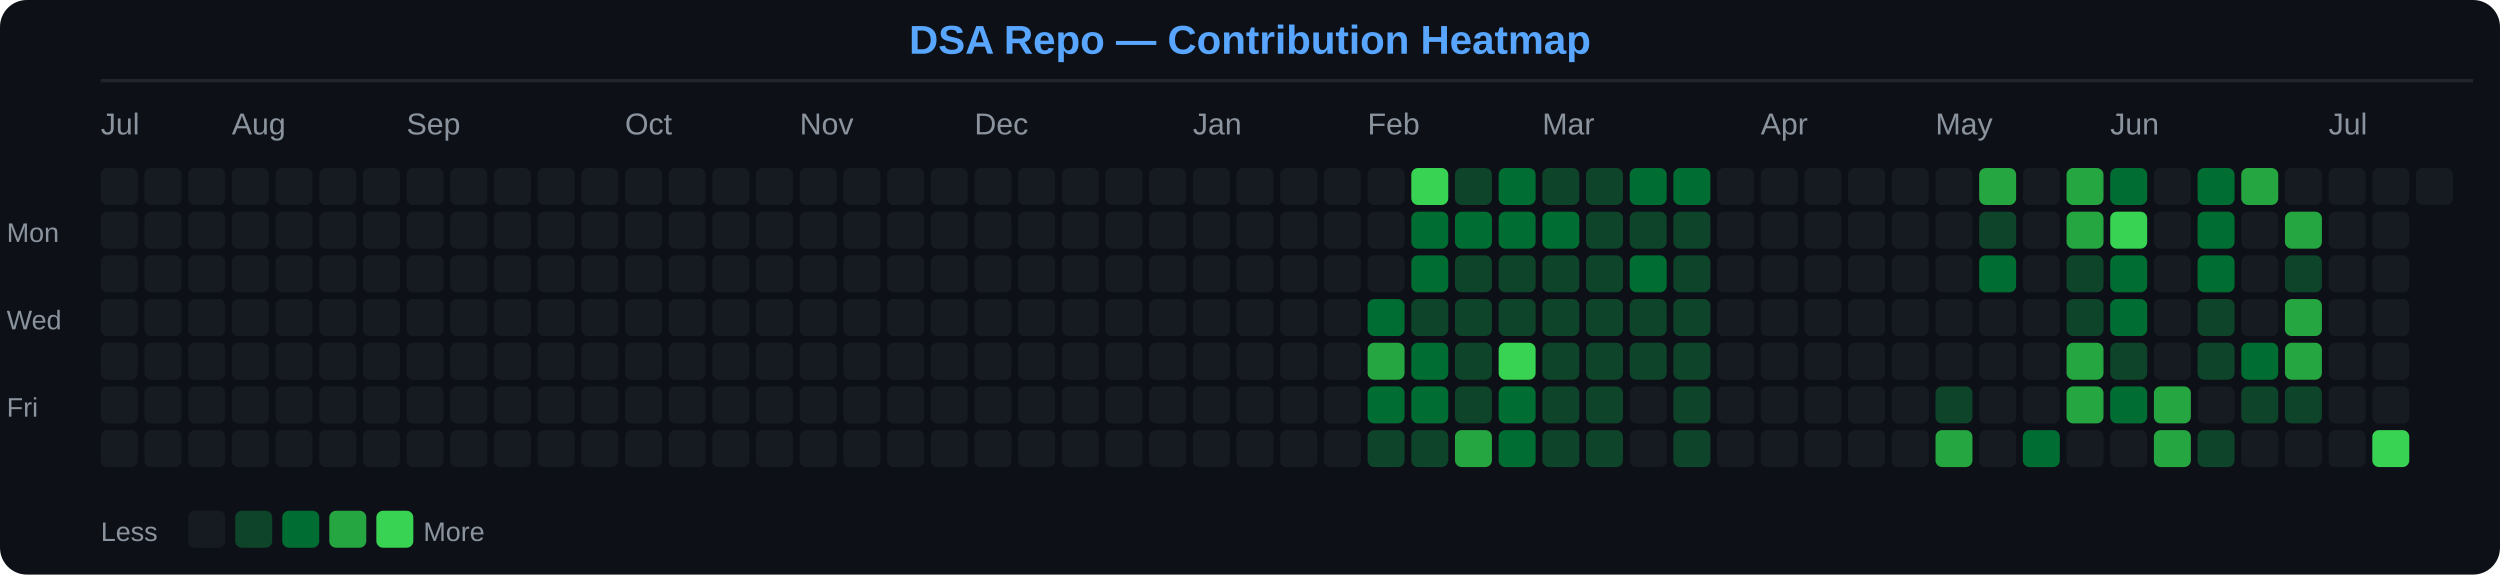
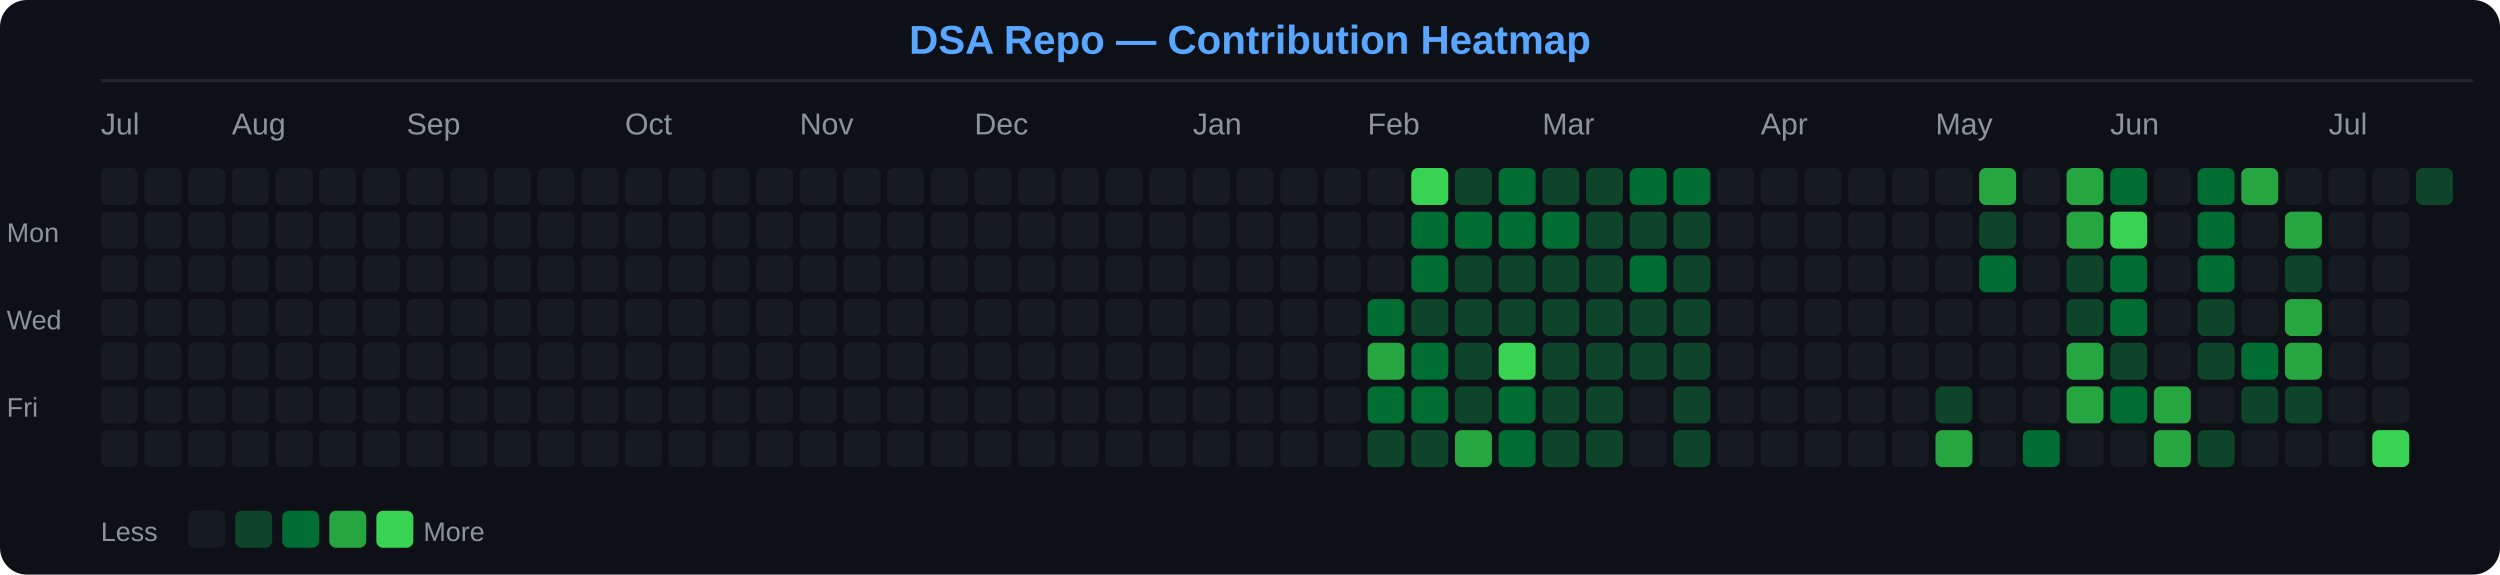
<svg xmlns="http://www.w3.org/2000/svg" width="744" height="171" viewBox="0 0 744 171">
  <rect width="744" height="171" fill="#0d1117" rx="8" />
  <text x="372" y="16" fill="#58a6ff" font-family="Arial,sans-serif" font-size="12" text-anchor="middle" font-weight="bold">DSA Repo — Contribution Heatmap</text>
  <line x1="30" y1="24" x2="736" y2="24" stroke="#21262d" stroke-width="1" />
  <text x="2" y="72" fill="#8b949e" font-family="Arial,sans-serif" font-size="8">Mon</text>
  <text x="2" y="98" fill="#8b949e" font-family="Arial,sans-serif" font-size="8">Wed</text>
  <text x="2" y="124" fill="#8b949e" font-family="Arial,sans-serif" font-size="8">Fri</text>
  <text x="30" y="40" fill="#8b949e" font-family="Arial,sans-serif" font-size="9">Jul</text>
  <rect x="30" y="50" width="11" height="11" rx="2" fill="#161b22" />
  <rect x="30" y="63" width="11" height="11" rx="2" fill="#161b22" />
  <rect x="30" y="76" width="11" height="11" rx="2" fill="#161b22" />
  <rect x="30" y="89" width="11" height="11" rx="2" fill="#161b22" />
  <rect x="30" y="102" width="11" height="11" rx="2" fill="#161b22" />
  <rect x="30" y="115" width="11" height="11" rx="2" fill="#161b22" />
  <rect x="30" y="128" width="11" height="11" rx="2" fill="#161b22" />
  <rect x="43" y="50" width="11" height="11" rx="2" fill="#161b22" />
  <rect x="43" y="63" width="11" height="11" rx="2" fill="#161b22" />
  <rect x="43" y="76" width="11" height="11" rx="2" fill="#161b22" />
  <rect x="43" y="89" width="11" height="11" rx="2" fill="#161b22" />
  <rect x="43" y="102" width="11" height="11" rx="2" fill="#161b22" />
  <rect x="43" y="115" width="11" height="11" rx="2" fill="#161b22" />
  <rect x="43" y="128" width="11" height="11" rx="2" fill="#161b22" />
  <rect x="56" y="50" width="11" height="11" rx="2" fill="#161b22" />
  <rect x="56" y="63" width="11" height="11" rx="2" fill="#161b22" />
  <rect x="56" y="76" width="11" height="11" rx="2" fill="#161b22" />
  <rect x="56" y="89" width="11" height="11" rx="2" fill="#161b22" />
  <rect x="56" y="102" width="11" height="11" rx="2" fill="#161b22" />
  <rect x="56" y="115" width="11" height="11" rx="2" fill="#161b22" />
  <rect x="56" y="128" width="11" height="11" rx="2" fill="#161b22" />
  <text x="69" y="40" fill="#8b949e" font-family="Arial,sans-serif" font-size="9">Aug</text>
  <rect x="69" y="50" width="11" height="11" rx="2" fill="#161b22" />
  <rect x="69" y="63" width="11" height="11" rx="2" fill="#161b22" />
  <rect x="69" y="76" width="11" height="11" rx="2" fill="#161b22" />
  <rect x="69" y="89" width="11" height="11" rx="2" fill="#161b22" />
  <rect x="69" y="102" width="11" height="11" rx="2" fill="#161b22" />
  <rect x="69" y="115" width="11" height="11" rx="2" fill="#161b22" />
  <rect x="69" y="128" width="11" height="11" rx="2" fill="#161b22" />
  <rect x="82" y="50" width="11" height="11" rx="2" fill="#161b22" />
  <rect x="82" y="63" width="11" height="11" rx="2" fill="#161b22" />
  <rect x="82" y="76" width="11" height="11" rx="2" fill="#161b22" />
  <rect x="82" y="89" width="11" height="11" rx="2" fill="#161b22" />
  <rect x="82" y="102" width="11" height="11" rx="2" fill="#161b22" />
  <rect x="82" y="115" width="11" height="11" rx="2" fill="#161b22" />
  <rect x="82" y="128" width="11" height="11" rx="2" fill="#161b22" />
  <rect x="95" y="50" width="11" height="11" rx="2" fill="#161b22" />
  <rect x="95" y="63" width="11" height="11" rx="2" fill="#161b22" />
  <rect x="95" y="76" width="11" height="11" rx="2" fill="#161b22" />
  <rect x="95" y="89" width="11" height="11" rx="2" fill="#161b22" />
  <rect x="95" y="102" width="11" height="11" rx="2" fill="#161b22" />
  <rect x="95" y="115" width="11" height="11" rx="2" fill="#161b22" />
  <rect x="95" y="128" width="11" height="11" rx="2" fill="#161b22" />
  <rect x="108" y="50" width="11" height="11" rx="2" fill="#161b22" />
  <rect x="108" y="63" width="11" height="11" rx="2" fill="#161b22" />
  <rect x="108" y="76" width="11" height="11" rx="2" fill="#161b22" />
  <rect x="108" y="89" width="11" height="11" rx="2" fill="#161b22" />
  <rect x="108" y="102" width="11" height="11" rx="2" fill="#161b22" />
  <rect x="108" y="115" width="11" height="11" rx="2" fill="#161b22" />
  <rect x="108" y="128" width="11" height="11" rx="2" fill="#161b22" />
  <text x="121" y="40" fill="#8b949e" font-family="Arial,sans-serif" font-size="9">Sep</text>
  <rect x="121" y="50" width="11" height="11" rx="2" fill="#161b22" />
  <rect x="121" y="63" width="11" height="11" rx="2" fill="#161b22" />
  <rect x="121" y="76" width="11" height="11" rx="2" fill="#161b22" />
  <rect x="121" y="89" width="11" height="11" rx="2" fill="#161b22" />
  <rect x="121" y="102" width="11" height="11" rx="2" fill="#161b22" />
  <rect x="121" y="115" width="11" height="11" rx="2" fill="#161b22" />
  <rect x="121" y="128" width="11" height="11" rx="2" fill="#161b22" />
  <rect x="134" y="50" width="11" height="11" rx="2" fill="#161b22" />
  <rect x="134" y="63" width="11" height="11" rx="2" fill="#161b22" />
  <rect x="134" y="76" width="11" height="11" rx="2" fill="#161b22" />
  <rect x="134" y="89" width="11" height="11" rx="2" fill="#161b22" />
  <rect x="134" y="102" width="11" height="11" rx="2" fill="#161b22" />
  <rect x="134" y="115" width="11" height="11" rx="2" fill="#161b22" />
  <rect x="134" y="128" width="11" height="11" rx="2" fill="#161b22" />
  <rect x="147" y="50" width="11" height="11" rx="2" fill="#161b22" />
  <rect x="147" y="63" width="11" height="11" rx="2" fill="#161b22" />
  <rect x="147" y="76" width="11" height="11" rx="2" fill="#161b22" />
  <rect x="147" y="89" width="11" height="11" rx="2" fill="#161b22" />
  <rect x="147" y="102" width="11" height="11" rx="2" fill="#161b22" />
  <rect x="147" y="115" width="11" height="11" rx="2" fill="#161b22" />
  <rect x="147" y="128" width="11" height="11" rx="2" fill="#161b22" />
  <rect x="160" y="50" width="11" height="11" rx="2" fill="#161b22" />
  <rect x="160" y="63" width="11" height="11" rx="2" fill="#161b22" />
  <rect x="160" y="76" width="11" height="11" rx="2" fill="#161b22" />
  <rect x="160" y="89" width="11" height="11" rx="2" fill="#161b22" />
  <rect x="160" y="102" width="11" height="11" rx="2" fill="#161b22" />
  <rect x="160" y="115" width="11" height="11" rx="2" fill="#161b22" />
  <rect x="160" y="128" width="11" height="11" rx="2" fill="#161b22" />
  <rect x="173" y="50" width="11" height="11" rx="2" fill="#161b22" />
  <rect x="173" y="63" width="11" height="11" rx="2" fill="#161b22" />
  <rect x="173" y="76" width="11" height="11" rx="2" fill="#161b22" />
  <rect x="173" y="89" width="11" height="11" rx="2" fill="#161b22" />
  <rect x="173" y="102" width="11" height="11" rx="2" fill="#161b22" />
  <rect x="173" y="115" width="11" height="11" rx="2" fill="#161b22" />
  <rect x="173" y="128" width="11" height="11" rx="2" fill="#161b22" />
  <text x="186" y="40" fill="#8b949e" font-family="Arial,sans-serif" font-size="9">Oct</text>
  <rect x="186" y="50" width="11" height="11" rx="2" fill="#161b22" />
  <rect x="186" y="63" width="11" height="11" rx="2" fill="#161b22" />
  <rect x="186" y="76" width="11" height="11" rx="2" fill="#161b22" />
  <rect x="186" y="89" width="11" height="11" rx="2" fill="#161b22" />
  <rect x="186" y="102" width="11" height="11" rx="2" fill="#161b22" />
  <rect x="186" y="115" width="11" height="11" rx="2" fill="#161b22" />
  <rect x="186" y="128" width="11" height="11" rx="2" fill="#161b22" />
  <rect x="199" y="50" width="11" height="11" rx="2" fill="#161b22" />
  <rect x="199" y="63" width="11" height="11" rx="2" fill="#161b22" />
  <rect x="199" y="76" width="11" height="11" rx="2" fill="#161b22" />
  <rect x="199" y="89" width="11" height="11" rx="2" fill="#161b22" />
  <rect x="199" y="102" width="11" height="11" rx="2" fill="#161b22" />
  <rect x="199" y="115" width="11" height="11" rx="2" fill="#161b22" />
  <rect x="199" y="128" width="11" height="11" rx="2" fill="#161b22" />
  <rect x="212" y="50" width="11" height="11" rx="2" fill="#161b22" />
  <rect x="212" y="63" width="11" height="11" rx="2" fill="#161b22" />
  <rect x="212" y="76" width="11" height="11" rx="2" fill="#161b22" />
  <rect x="212" y="89" width="11" height="11" rx="2" fill="#161b22" />
  <rect x="212" y="102" width="11" height="11" rx="2" fill="#161b22" />
  <rect x="212" y="115" width="11" height="11" rx="2" fill="#161b22" />
  <rect x="212" y="128" width="11" height="11" rx="2" fill="#161b22" />
  <rect x="225" y="50" width="11" height="11" rx="2" fill="#161b22" />
  <rect x="225" y="63" width="11" height="11" rx="2" fill="#161b22" />
  <rect x="225" y="76" width="11" height="11" rx="2" fill="#161b22" />
  <rect x="225" y="89" width="11" height="11" rx="2" fill="#161b22" />
  <rect x="225" y="102" width="11" height="11" rx="2" fill="#161b22" />
  <rect x="225" y="115" width="11" height="11" rx="2" fill="#161b22" />
  <rect x="225" y="128" width="11" height="11" rx="2" fill="#161b22" />
  <text x="238" y="40" fill="#8b949e" font-family="Arial,sans-serif" font-size="9">Nov</text>
  <rect x="238" y="50" width="11" height="11" rx="2" fill="#161b22" />
  <rect x="238" y="63" width="11" height="11" rx="2" fill="#161b22" />
  <rect x="238" y="76" width="11" height="11" rx="2" fill="#161b22" />
  <rect x="238" y="89" width="11" height="11" rx="2" fill="#161b22" />
  <rect x="238" y="102" width="11" height="11" rx="2" fill="#161b22" />
  <rect x="238" y="115" width="11" height="11" rx="2" fill="#161b22" />
  <rect x="238" y="128" width="11" height="11" rx="2" fill="#161b22" />
  <rect x="251" y="50" width="11" height="11" rx="2" fill="#161b22" />
  <rect x="251" y="63" width="11" height="11" rx="2" fill="#161b22" />
  <rect x="251" y="76" width="11" height="11" rx="2" fill="#161b22" />
  <rect x="251" y="89" width="11" height="11" rx="2" fill="#161b22" />
  <rect x="251" y="102" width="11" height="11" rx="2" fill="#161b22" />
  <rect x="251" y="115" width="11" height="11" rx="2" fill="#161b22" />
  <rect x="251" y="128" width="11" height="11" rx="2" fill="#161b22" />
  <rect x="264" y="50" width="11" height="11" rx="2" fill="#161b22" />
  <rect x="264" y="63" width="11" height="11" rx="2" fill="#161b22" />
  <rect x="264" y="76" width="11" height="11" rx="2" fill="#161b22" />
  <rect x="264" y="89" width="11" height="11" rx="2" fill="#161b22" />
  <rect x="264" y="102" width="11" height="11" rx="2" fill="#161b22" />
  <rect x="264" y="115" width="11" height="11" rx="2" fill="#161b22" />
  <rect x="264" y="128" width="11" height="11" rx="2" fill="#161b22" />
  <rect x="277" y="50" width="11" height="11" rx="2" fill="#161b22" />
  <rect x="277" y="63" width="11" height="11" rx="2" fill="#161b22" />
  <rect x="277" y="76" width="11" height="11" rx="2" fill="#161b22" />
  <rect x="277" y="89" width="11" height="11" rx="2" fill="#161b22" />
  <rect x="277" y="102" width="11" height="11" rx="2" fill="#161b22" />
  <rect x="277" y="115" width="11" height="11" rx="2" fill="#161b22" />
  <rect x="277" y="128" width="11" height="11" rx="2" fill="#161b22" />
  <text x="290" y="40" fill="#8b949e" font-family="Arial,sans-serif" font-size="9">Dec</text>
  <rect x="290" y="50" width="11" height="11" rx="2" fill="#161b22" />
  <rect x="290" y="63" width="11" height="11" rx="2" fill="#161b22" />
  <rect x="290" y="76" width="11" height="11" rx="2" fill="#161b22" />
  <rect x="290" y="89" width="11" height="11" rx="2" fill="#161b22" />
  <rect x="290" y="102" width="11" height="11" rx="2" fill="#161b22" />
  <rect x="290" y="115" width="11" height="11" rx="2" fill="#161b22" />
  <rect x="290" y="128" width="11" height="11" rx="2" fill="#161b22" />
  <rect x="303" y="50" width="11" height="11" rx="2" fill="#161b22" />
  <rect x="303" y="63" width="11" height="11" rx="2" fill="#161b22" />
  <rect x="303" y="76" width="11" height="11" rx="2" fill="#161b22" />
  <rect x="303" y="89" width="11" height="11" rx="2" fill="#161b22" />
  <rect x="303" y="102" width="11" height="11" rx="2" fill="#161b22" />
  <rect x="303" y="115" width="11" height="11" rx="2" fill="#161b22" />
  <rect x="303" y="128" width="11" height="11" rx="2" fill="#161b22" />
  <rect x="316" y="50" width="11" height="11" rx="2" fill="#161b22" />
  <rect x="316" y="63" width="11" height="11" rx="2" fill="#161b22" />
  <rect x="316" y="76" width="11" height="11" rx="2" fill="#161b22" />
  <rect x="316" y="89" width="11" height="11" rx="2" fill="#161b22" />
  <rect x="316" y="102" width="11" height="11" rx="2" fill="#161b22" />
  <rect x="316" y="115" width="11" height="11" rx="2" fill="#161b22" />
  <rect x="316" y="128" width="11" height="11" rx="2" fill="#161b22" />
  <rect x="329" y="50" width="11" height="11" rx="2" fill="#161b22" />
  <rect x="329" y="63" width="11" height="11" rx="2" fill="#161b22" />
  <rect x="329" y="76" width="11" height="11" rx="2" fill="#161b22" />
  <rect x="329" y="89" width="11" height="11" rx="2" fill="#161b22" />
  <rect x="329" y="102" width="11" height="11" rx="2" fill="#161b22" />
  <rect x="329" y="115" width="11" height="11" rx="2" fill="#161b22" />
  <rect x="329" y="128" width="11" height="11" rx="2" fill="#161b22" />
  <rect x="342" y="50" width="11" height="11" rx="2" fill="#161b22" />
  <rect x="342" y="63" width="11" height="11" rx="2" fill="#161b22" />
  <rect x="342" y="76" width="11" height="11" rx="2" fill="#161b22" />
  <rect x="342" y="89" width="11" height="11" rx="2" fill="#161b22" />
  <rect x="342" y="102" width="11" height="11" rx="2" fill="#161b22" />
  <rect x="342" y="115" width="11" height="11" rx="2" fill="#161b22" />
  <rect x="342" y="128" width="11" height="11" rx="2" fill="#161b22" />
  <text x="355" y="40" fill="#8b949e" font-family="Arial,sans-serif" font-size="9">Jan</text>
  <rect x="355" y="50" width="11" height="11" rx="2" fill="#161b22" />
  <rect x="355" y="63" width="11" height="11" rx="2" fill="#161b22" />
  <rect x="355" y="76" width="11" height="11" rx="2" fill="#161b22" />
  <rect x="355" y="89" width="11" height="11" rx="2" fill="#161b22" />
  <rect x="355" y="102" width="11" height="11" rx="2" fill="#161b22" />
  <rect x="355" y="115" width="11" height="11" rx="2" fill="#161b22" />
  <rect x="355" y="128" width="11" height="11" rx="2" fill="#161b22" />
  <rect x="368" y="50" width="11" height="11" rx="2" fill="#161b22" />
  <rect x="368" y="63" width="11" height="11" rx="2" fill="#161b22" />
  <rect x="368" y="76" width="11" height="11" rx="2" fill="#161b22" />
  <rect x="368" y="89" width="11" height="11" rx="2" fill="#161b22" />
  <rect x="368" y="102" width="11" height="11" rx="2" fill="#161b22" />
  <rect x="368" y="115" width="11" height="11" rx="2" fill="#161b22" />
  <rect x="368" y="128" width="11" height="11" rx="2" fill="#161b22" />
  <rect x="381" y="50" width="11" height="11" rx="2" fill="#161b22" />
  <rect x="381" y="63" width="11" height="11" rx="2" fill="#161b22" />
  <rect x="381" y="76" width="11" height="11" rx="2" fill="#161b22" />
  <rect x="381" y="89" width="11" height="11" rx="2" fill="#161b22" />
  <rect x="381" y="102" width="11" height="11" rx="2" fill="#161b22" />
  <rect x="381" y="115" width="11" height="11" rx="2" fill="#161b22" />
  <rect x="381" y="128" width="11" height="11" rx="2" fill="#161b22" />
  <rect x="394" y="50" width="11" height="11" rx="2" fill="#161b22" />
  <rect x="394" y="63" width="11" height="11" rx="2" fill="#161b22" />
  <rect x="394" y="76" width="11" height="11" rx="2" fill="#161b22" />
  <rect x="394" y="89" width="11" height="11" rx="2" fill="#161b22" />
  <rect x="394" y="102" width="11" height="11" rx="2" fill="#161b22" />
  <rect x="394" y="115" width="11" height="11" rx="2" fill="#161b22" />
  <rect x="394" y="128" width="11" height="11" rx="2" fill="#161b22" />
  <text x="407" y="40" fill="#8b949e" font-family="Arial,sans-serif" font-size="9">Feb</text>
  <rect x="407" y="50" width="11" height="11" rx="2" fill="#161b22" />
  <rect x="407" y="63" width="11" height="11" rx="2" fill="#161b22" />
  <rect x="407" y="76" width="11" height="11" rx="2" fill="#161b22" />
  <rect x="407" y="89" width="11" height="11" rx="2" fill="#006d32" />
  <rect x="407" y="102" width="11" height="11" rx="2" fill="#26a641" />
  <rect x="407" y="115" width="11" height="11" rx="2" fill="#006d32" />
  <rect x="407" y="128" width="11" height="11" rx="2" fill="#0e4429" />
  <rect x="420" y="50" width="11" height="11" rx="2" fill="#39d353" />
  <rect x="420" y="63" width="11" height="11" rx="2" fill="#006d32" />
  <rect x="420" y="76" width="11" height="11" rx="2" fill="#006d32" />
  <rect x="420" y="89" width="11" height="11" rx="2" fill="#0e4429" />
  <rect x="420" y="102" width="11" height="11" rx="2" fill="#006d32" />
  <rect x="420" y="115" width="11" height="11" rx="2" fill="#006d32" />
  <rect x="420" y="128" width="11" height="11" rx="2" fill="#0e4429" />
  <rect x="433" y="50" width="11" height="11" rx="2" fill="#0e4429" />
  <rect x="433" y="63" width="11" height="11" rx="2" fill="#006d32" />
  <rect x="433" y="76" width="11" height="11" rx="2" fill="#0e4429" />
  <rect x="433" y="89" width="11" height="11" rx="2" fill="#0e4429" />
  <rect x="433" y="102" width="11" height="11" rx="2" fill="#0e4429" />
  <rect x="433" y="115" width="11" height="11" rx="2" fill="#0e4429" />
  <rect x="433" y="128" width="11" height="11" rx="2" fill="#26a641" />
  <rect x="446" y="50" width="11" height="11" rx="2" fill="#006d32" />
  <rect x="446" y="63" width="11" height="11" rx="2" fill="#006d32" />
  <rect x="446" y="76" width="11" height="11" rx="2" fill="#0e4429" />
  <rect x="446" y="89" width="11" height="11" rx="2" fill="#0e4429" />
  <rect x="446" y="102" width="11" height="11" rx="2" fill="#39d353" />
  <rect x="446" y="115" width="11" height="11" rx="2" fill="#006d32" />
  <rect x="446" y="128" width="11" height="11" rx="2" fill="#006d32" />
  <text x="459" y="40" fill="#8b949e" font-family="Arial,sans-serif" font-size="9">Mar</text>
  <rect x="459" y="50" width="11" height="11" rx="2" fill="#0e4429" />
  <rect x="459" y="63" width="11" height="11" rx="2" fill="#006d32" />
  <rect x="459" y="76" width="11" height="11" rx="2" fill="#0e4429" />
  <rect x="459" y="89" width="11" height="11" rx="2" fill="#0e4429" />
  <rect x="459" y="102" width="11" height="11" rx="2" fill="#0e4429" />
  <rect x="459" y="115" width="11" height="11" rx="2" fill="#0e4429" />
  <rect x="459" y="128" width="11" height="11" rx="2" fill="#0e4429" />
  <rect x="472" y="50" width="11" height="11" rx="2" fill="#0e4429" />
  <rect x="472" y="63" width="11" height="11" rx="2" fill="#0e4429" />
  <rect x="472" y="76" width="11" height="11" rx="2" fill="#0e4429" />
  <rect x="472" y="89" width="11" height="11" rx="2" fill="#0e4429" />
  <rect x="472" y="102" width="11" height="11" rx="2" fill="#0e4429" />
  <rect x="472" y="115" width="11" height="11" rx="2" fill="#0e4429" />
  <rect x="472" y="128" width="11" height="11" rx="2" fill="#0e4429" />
  <rect x="485" y="50" width="11" height="11" rx="2" fill="#006d32" />
  <rect x="485" y="63" width="11" height="11" rx="2" fill="#0e4429" />
  <rect x="485" y="76" width="11" height="11" rx="2" fill="#006d32" />
  <rect x="485" y="89" width="11" height="11" rx="2" fill="#0e4429" />
  <rect x="485" y="102" width="11" height="11" rx="2" fill="#0e4429" />
  <rect x="485" y="115" width="11" height="11" rx="2" fill="#161b22" />
  <rect x="485" y="128" width="11" height="11" rx="2" fill="#161b22" />
  <rect x="498" y="50" width="11" height="11" rx="2" fill="#006d32" />
  <rect x="498" y="63" width="11" height="11" rx="2" fill="#0e4429" />
  <rect x="498" y="76" width="11" height="11" rx="2" fill="#0e4429" />
  <rect x="498" y="89" width="11" height="11" rx="2" fill="#0e4429" />
  <rect x="498" y="102" width="11" height="11" rx="2" fill="#0e4429" />
  <rect x="498" y="115" width="11" height="11" rx="2" fill="#0e4429" />
  <rect x="498" y="128" width="11" height="11" rx="2" fill="#0e4429" />
  <rect x="511" y="50" width="11" height="11" rx="2" fill="#161b22" />
  <rect x="511" y="63" width="11" height="11" rx="2" fill="#161b22" />
  <rect x="511" y="76" width="11" height="11" rx="2" fill="#161b22" />
  <rect x="511" y="89" width="11" height="11" rx="2" fill="#161b22" />
  <rect x="511" y="102" width="11" height="11" rx="2" fill="#161b22" />
  <rect x="511" y="115" width="11" height="11" rx="2" fill="#161b22" />
  <rect x="511" y="128" width="11" height="11" rx="2" fill="#161b22" />
  <text x="524" y="40" fill="#8b949e" font-family="Arial,sans-serif" font-size="9">Apr</text>
  <rect x="524" y="50" width="11" height="11" rx="2" fill="#161b22" />
  <rect x="524" y="63" width="11" height="11" rx="2" fill="#161b22" />
  <rect x="524" y="76" width="11" height="11" rx="2" fill="#161b22" />
  <rect x="524" y="89" width="11" height="11" rx="2" fill="#161b22" />
  <rect x="524" y="102" width="11" height="11" rx="2" fill="#161b22" />
  <rect x="524" y="115" width="11" height="11" rx="2" fill="#161b22" />
  <rect x="524" y="128" width="11" height="11" rx="2" fill="#161b22" />
  <rect x="537" y="50" width="11" height="11" rx="2" fill="#161b22" />
  <rect x="537" y="63" width="11" height="11" rx="2" fill="#161b22" />
  <rect x="537" y="76" width="11" height="11" rx="2" fill="#161b22" />
  <rect x="537" y="89" width="11" height="11" rx="2" fill="#161b22" />
  <rect x="537" y="102" width="11" height="11" rx="2" fill="#161b22" />
  <rect x="537" y="115" width="11" height="11" rx="2" fill="#161b22" />
  <rect x="537" y="128" width="11" height="11" rx="2" fill="#161b22" />
  <rect x="550" y="50" width="11" height="11" rx="2" fill="#161b22" />
  <rect x="550" y="63" width="11" height="11" rx="2" fill="#161b22" />
  <rect x="550" y="76" width="11" height="11" rx="2" fill="#161b22" />
  <rect x="550" y="89" width="11" height="11" rx="2" fill="#161b22" />
  <rect x="550" y="102" width="11" height="11" rx="2" fill="#161b22" />
  <rect x="550" y="115" width="11" height="11" rx="2" fill="#161b22" />
  <rect x="550" y="128" width="11" height="11" rx="2" fill="#161b22" />
  <rect x="563" y="50" width="11" height="11" rx="2" fill="#161b22" />
  <rect x="563" y="63" width="11" height="11" rx="2" fill="#161b22" />
  <rect x="563" y="76" width="11" height="11" rx="2" fill="#161b22" />
  <rect x="563" y="89" width="11" height="11" rx="2" fill="#161b22" />
  <rect x="563" y="102" width="11" height="11" rx="2" fill="#161b22" />
  <rect x="563" y="115" width="11" height="11" rx="2" fill="#161b22" />
  <rect x="563" y="128" width="11" height="11" rx="2" fill="#161b22" />
  <text x="576" y="40" fill="#8b949e" font-family="Arial,sans-serif" font-size="9">May</text>
  <rect x="576" y="50" width="11" height="11" rx="2" fill="#161b22" />
  <rect x="576" y="63" width="11" height="11" rx="2" fill="#161b22" />
  <rect x="576" y="76" width="11" height="11" rx="2" fill="#161b22" />
  <rect x="576" y="89" width="11" height="11" rx="2" fill="#161b22" />
  <rect x="576" y="102" width="11" height="11" rx="2" fill="#161b22" />
  <rect x="576" y="115" width="11" height="11" rx="2" fill="#0e4429" />
  <rect x="576" y="128" width="11" height="11" rx="2" fill="#26a641" />
  <rect x="589" y="50" width="11" height="11" rx="2" fill="#26a641" />
  <rect x="589" y="63" width="11" height="11" rx="2" fill="#0e4429" />
  <rect x="589" y="76" width="11" height="11" rx="2" fill="#006d32" />
  <rect x="589" y="89" width="11" height="11" rx="2" fill="#161b22" />
  <rect x="589" y="102" width="11" height="11" rx="2" fill="#161b22" />
  <rect x="589" y="115" width="11" height="11" rx="2" fill="#161b22" />
  <rect x="589" y="128" width="11" height="11" rx="2" fill="#161b22" />
  <rect x="602" y="50" width="11" height="11" rx="2" fill="#161b22" />
  <rect x="602" y="63" width="11" height="11" rx="2" fill="#161b22" />
  <rect x="602" y="76" width="11" height="11" rx="2" fill="#161b22" />
  <rect x="602" y="89" width="11" height="11" rx="2" fill="#161b22" />
  <rect x="602" y="102" width="11" height="11" rx="2" fill="#161b22" />
  <rect x="602" y="115" width="11" height="11" rx="2" fill="#161b22" />
  <rect x="602" y="128" width="11" height="11" rx="2" fill="#006d32" />
  <rect x="615" y="50" width="11" height="11" rx="2" fill="#26a641" />
  <rect x="615" y="63" width="11" height="11" rx="2" fill="#26a641" />
  <rect x="615" y="76" width="11" height="11" rx="2" fill="#0e4429" />
  <rect x="615" y="89" width="11" height="11" rx="2" fill="#0e4429" />
  <rect x="615" y="102" width="11" height="11" rx="2" fill="#26a641" />
  <rect x="615" y="115" width="11" height="11" rx="2" fill="#26a641" />
  <rect x="615" y="128" width="11" height="11" rx="2" fill="#161b22" />
  <text x="628" y="40" fill="#8b949e" font-family="Arial,sans-serif" font-size="9">Jun</text>
  <rect x="628" y="50" width="11" height="11" rx="2" fill="#006d32" />
  <rect x="628" y="63" width="11" height="11" rx="2" fill="#39d353" />
  <rect x="628" y="76" width="11" height="11" rx="2" fill="#006d32" />
  <rect x="628" y="89" width="11" height="11" rx="2" fill="#006d32" />
  <rect x="628" y="102" width="11" height="11" rx="2" fill="#0e4429" />
  <rect x="628" y="115" width="11" height="11" rx="2" fill="#006d32" />
  <rect x="628" y="128" width="11" height="11" rx="2" fill="#161b22" />
  <rect x="641" y="50" width="11" height="11" rx="2" fill="#161b22" />
  <rect x="641" y="63" width="11" height="11" rx="2" fill="#161b22" />
  <rect x="641" y="76" width="11" height="11" rx="2" fill="#161b22" />
  <rect x="641" y="89" width="11" height="11" rx="2" fill="#161b22" />
  <rect x="641" y="102" width="11" height="11" rx="2" fill="#161b22" />
  <rect x="641" y="115" width="11" height="11" rx="2" fill="#26a641" />
  <rect x="641" y="128" width="11" height="11" rx="2" fill="#26a641" />
  <rect x="654" y="50" width="11" height="11" rx="2" fill="#006d32" />
  <rect x="654" y="63" width="11" height="11" rx="2" fill="#006d32" />
  <rect x="654" y="76" width="11" height="11" rx="2" fill="#006d32" />
  <rect x="654" y="89" width="11" height="11" rx="2" fill="#0e4429" />
  <rect x="654" y="102" width="11" height="11" rx="2" fill="#0e4429" />
  <rect x="654" y="115" width="11" height="11" rx="2" fill="#161b22" />
  <rect x="654" y="128" width="11" height="11" rx="2" fill="#0e4429" />
  <rect x="667" y="50" width="11" height="11" rx="2" fill="#26a641" />
  <rect x="667" y="63" width="11" height="11" rx="2" fill="#161b22" />
  <rect x="667" y="76" width="11" height="11" rx="2" fill="#161b22" />
  <rect x="667" y="89" width="11" height="11" rx="2" fill="#161b22" />
  <rect x="667" y="102" width="11" height="11" rx="2" fill="#006d32" />
  <rect x="667" y="115" width="11" height="11" rx="2" fill="#0e4429" />
  <rect x="667" y="128" width="11" height="11" rx="2" fill="#161b22" />
  <rect x="680" y="50" width="11" height="11" rx="2" fill="#161b22" />
  <rect x="680" y="63" width="11" height="11" rx="2" fill="#26a641" />
  <rect x="680" y="76" width="11" height="11" rx="2" fill="#0e4429" />
  <rect x="680" y="89" width="11" height="11" rx="2" fill="#26a641" />
  <rect x="680" y="102" width="11" height="11" rx="2" fill="#26a641" />
  <rect x="680" y="115" width="11" height="11" rx="2" fill="#0e4429" />
  <rect x="680" y="128" width="11" height="11" rx="2" fill="#161b22" />
  <text x="693" y="40" fill="#8b949e" font-family="Arial,sans-serif" font-size="9">Jul</text>
  <rect x="693" y="50" width="11" height="11" rx="2" fill="#161b22" />
  <rect x="693" y="63" width="11" height="11" rx="2" fill="#161b22" />
  <rect x="693" y="76" width="11" height="11" rx="2" fill="#161b22" />
  <rect x="693" y="89" width="11" height="11" rx="2" fill="#161b22" />
  <rect x="693" y="102" width="11" height="11" rx="2" fill="#161b22" />
  <rect x="693" y="115" width="11" height="11" rx="2" fill="#161b22" />
  <rect x="693" y="128" width="11" height="11" rx="2" fill="#161b22" />
  <rect x="706" y="50" width="11" height="11" rx="2" fill="#161b22" />
  <rect x="706" y="63" width="11" height="11" rx="2" fill="#161b22" />
  <rect x="706" y="76" width="11" height="11" rx="2" fill="#161b22" />
  <rect x="706" y="89" width="11" height="11" rx="2" fill="#161b22" />
  <rect x="706" y="102" width="11" height="11" rx="2" fill="#161b22" />
  <rect x="706" y="115" width="11" height="11" rx="2" fill="#161b22" />
  <rect x="706" y="128" width="11" height="11" rx="2" fill="#39d353" />
-   <rect x="719" y="50" width="11" height="11" rx="2" fill="#161b22" />
+   <rect x="719" y="50" width="11" height="11" rx="2" fill="#0e4429" />
  <text x="30" y="161" fill="#8b949e" font-family="Arial,sans-serif" font-size="8">Less</text>
  <rect x="56" y="152" width="11" height="11" rx="2" fill="#161b22" />
  <rect x="70" y="152" width="11" height="11" rx="2" fill="#0e4429" />
  <rect x="84" y="152" width="11" height="11" rx="2" fill="#006d32" />
  <rect x="98" y="152" width="11" height="11" rx="2" fill="#26a641" />
  <rect x="112" y="152" width="11" height="11" rx="2" fill="#39d353" />
  <text x="126" y="161" fill="#8b949e" font-family="Arial,sans-serif" font-size="8">More</text>
</svg>
